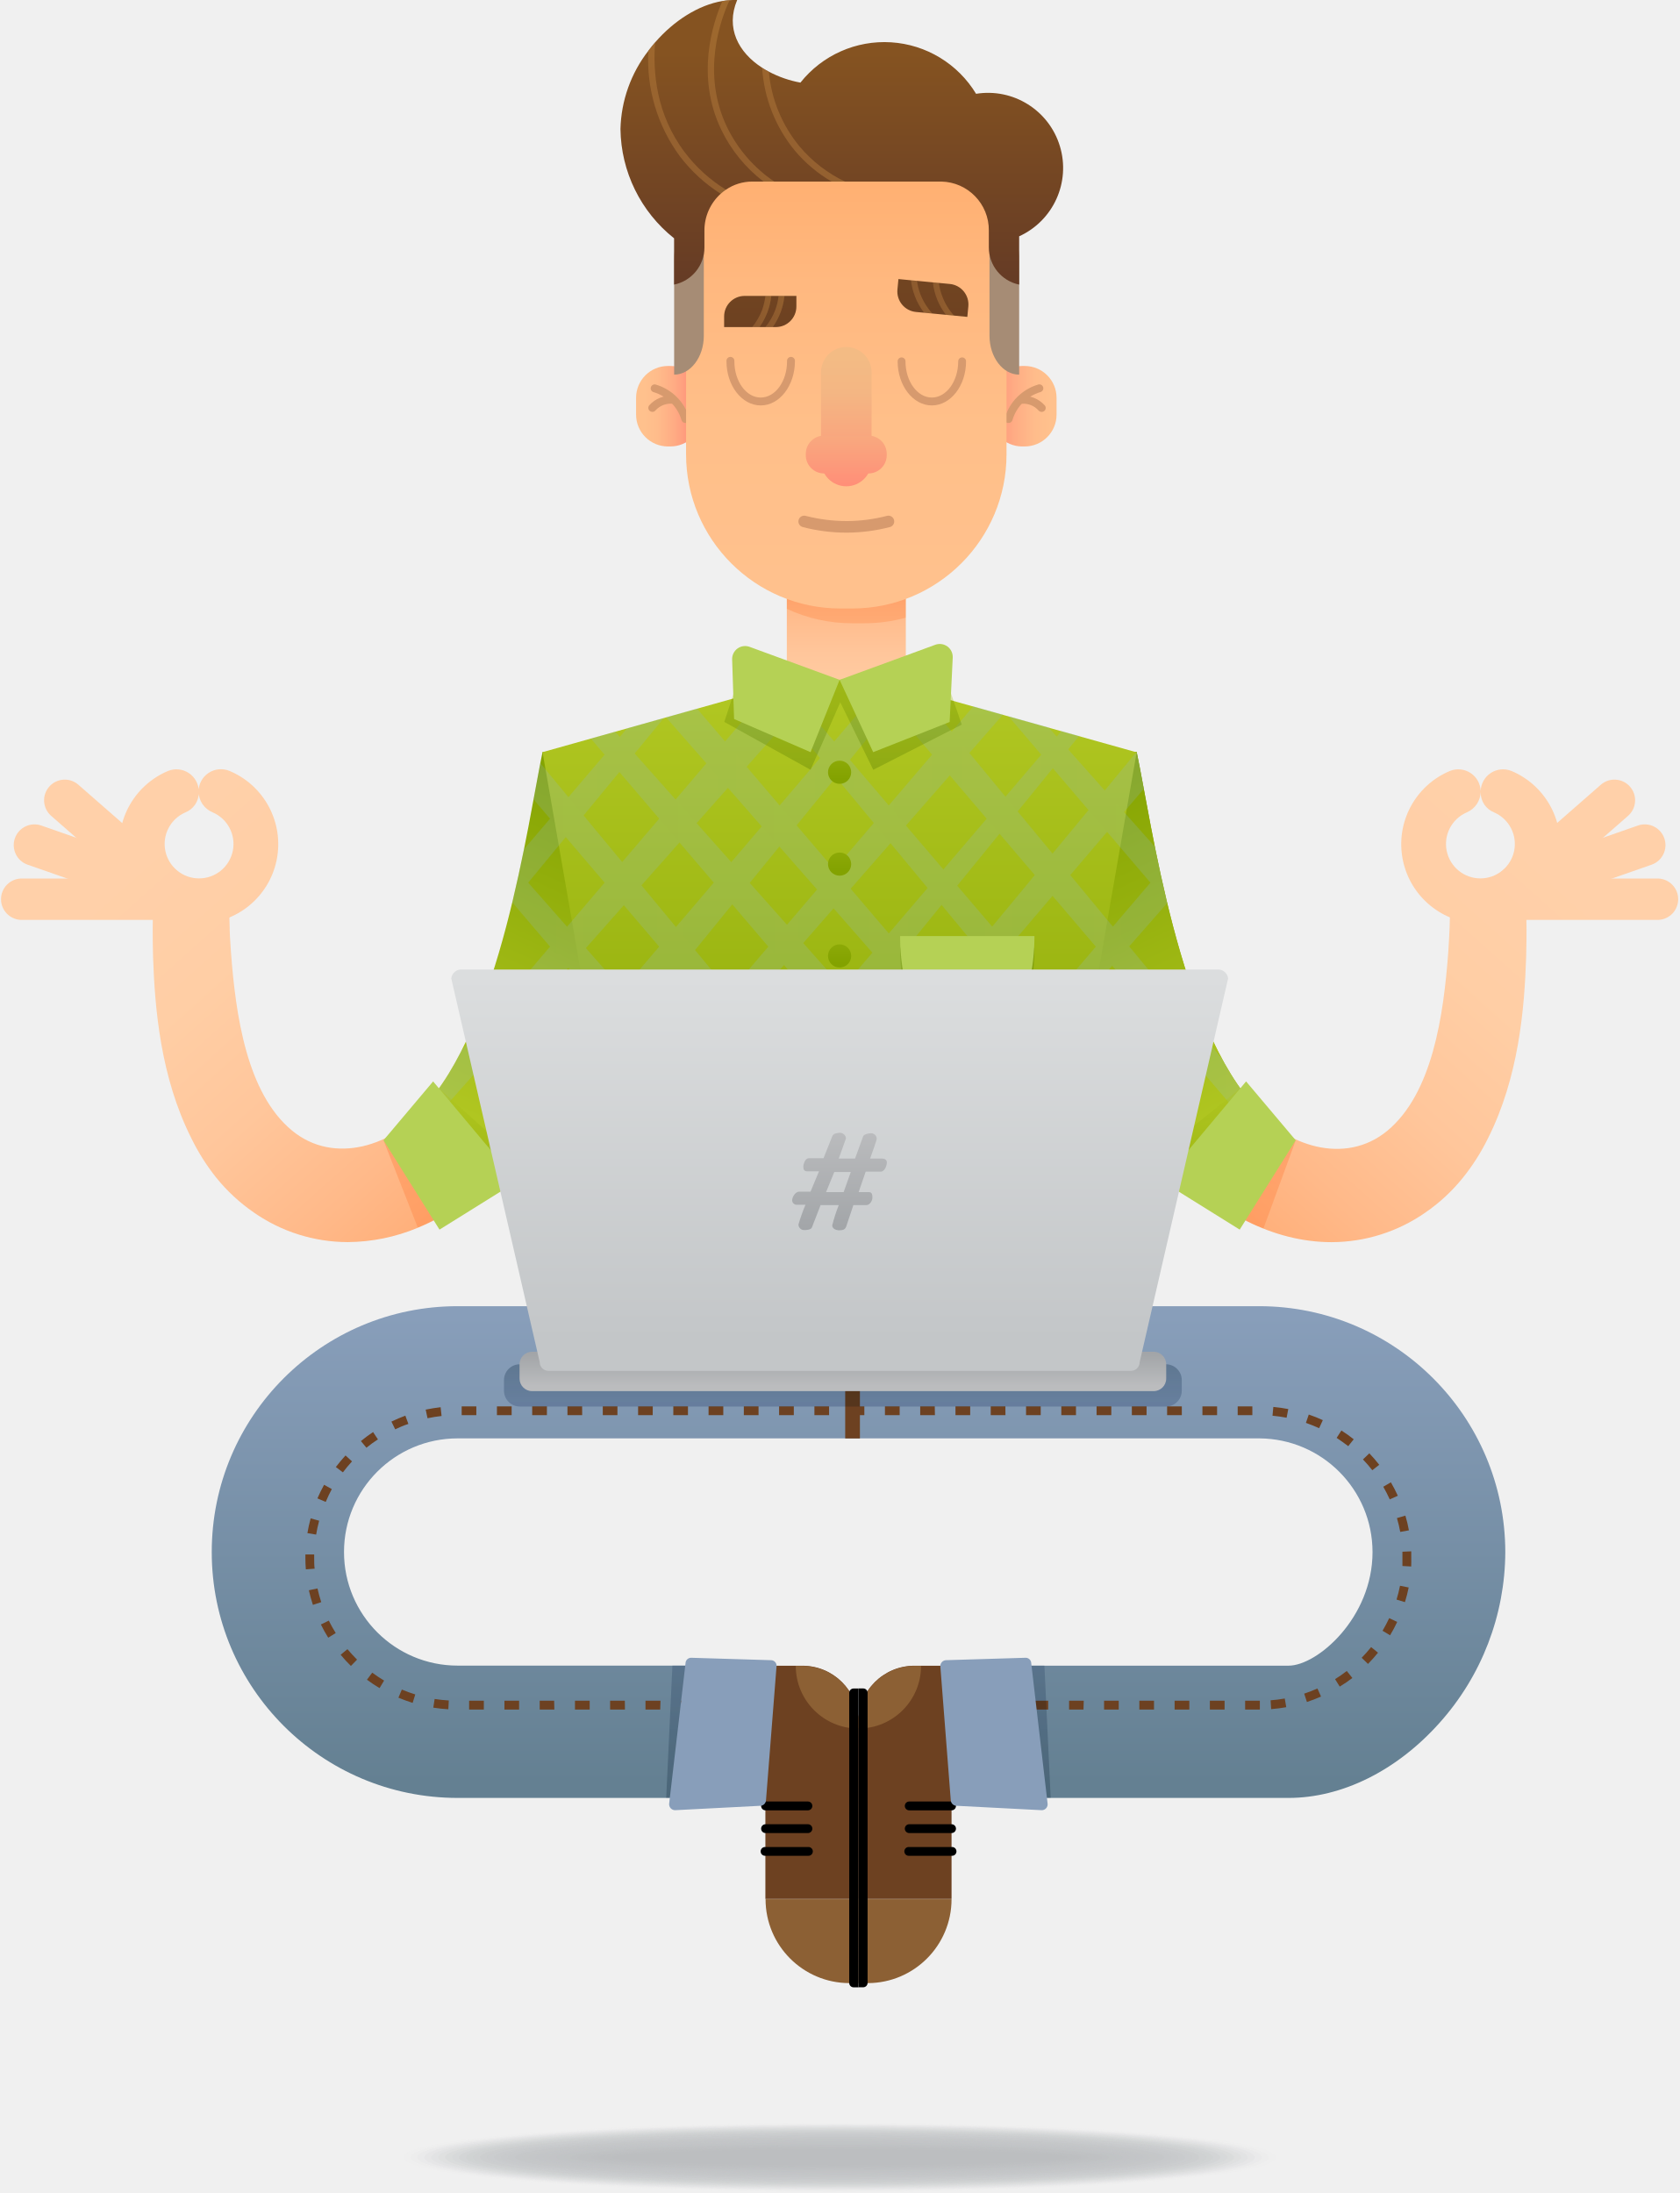
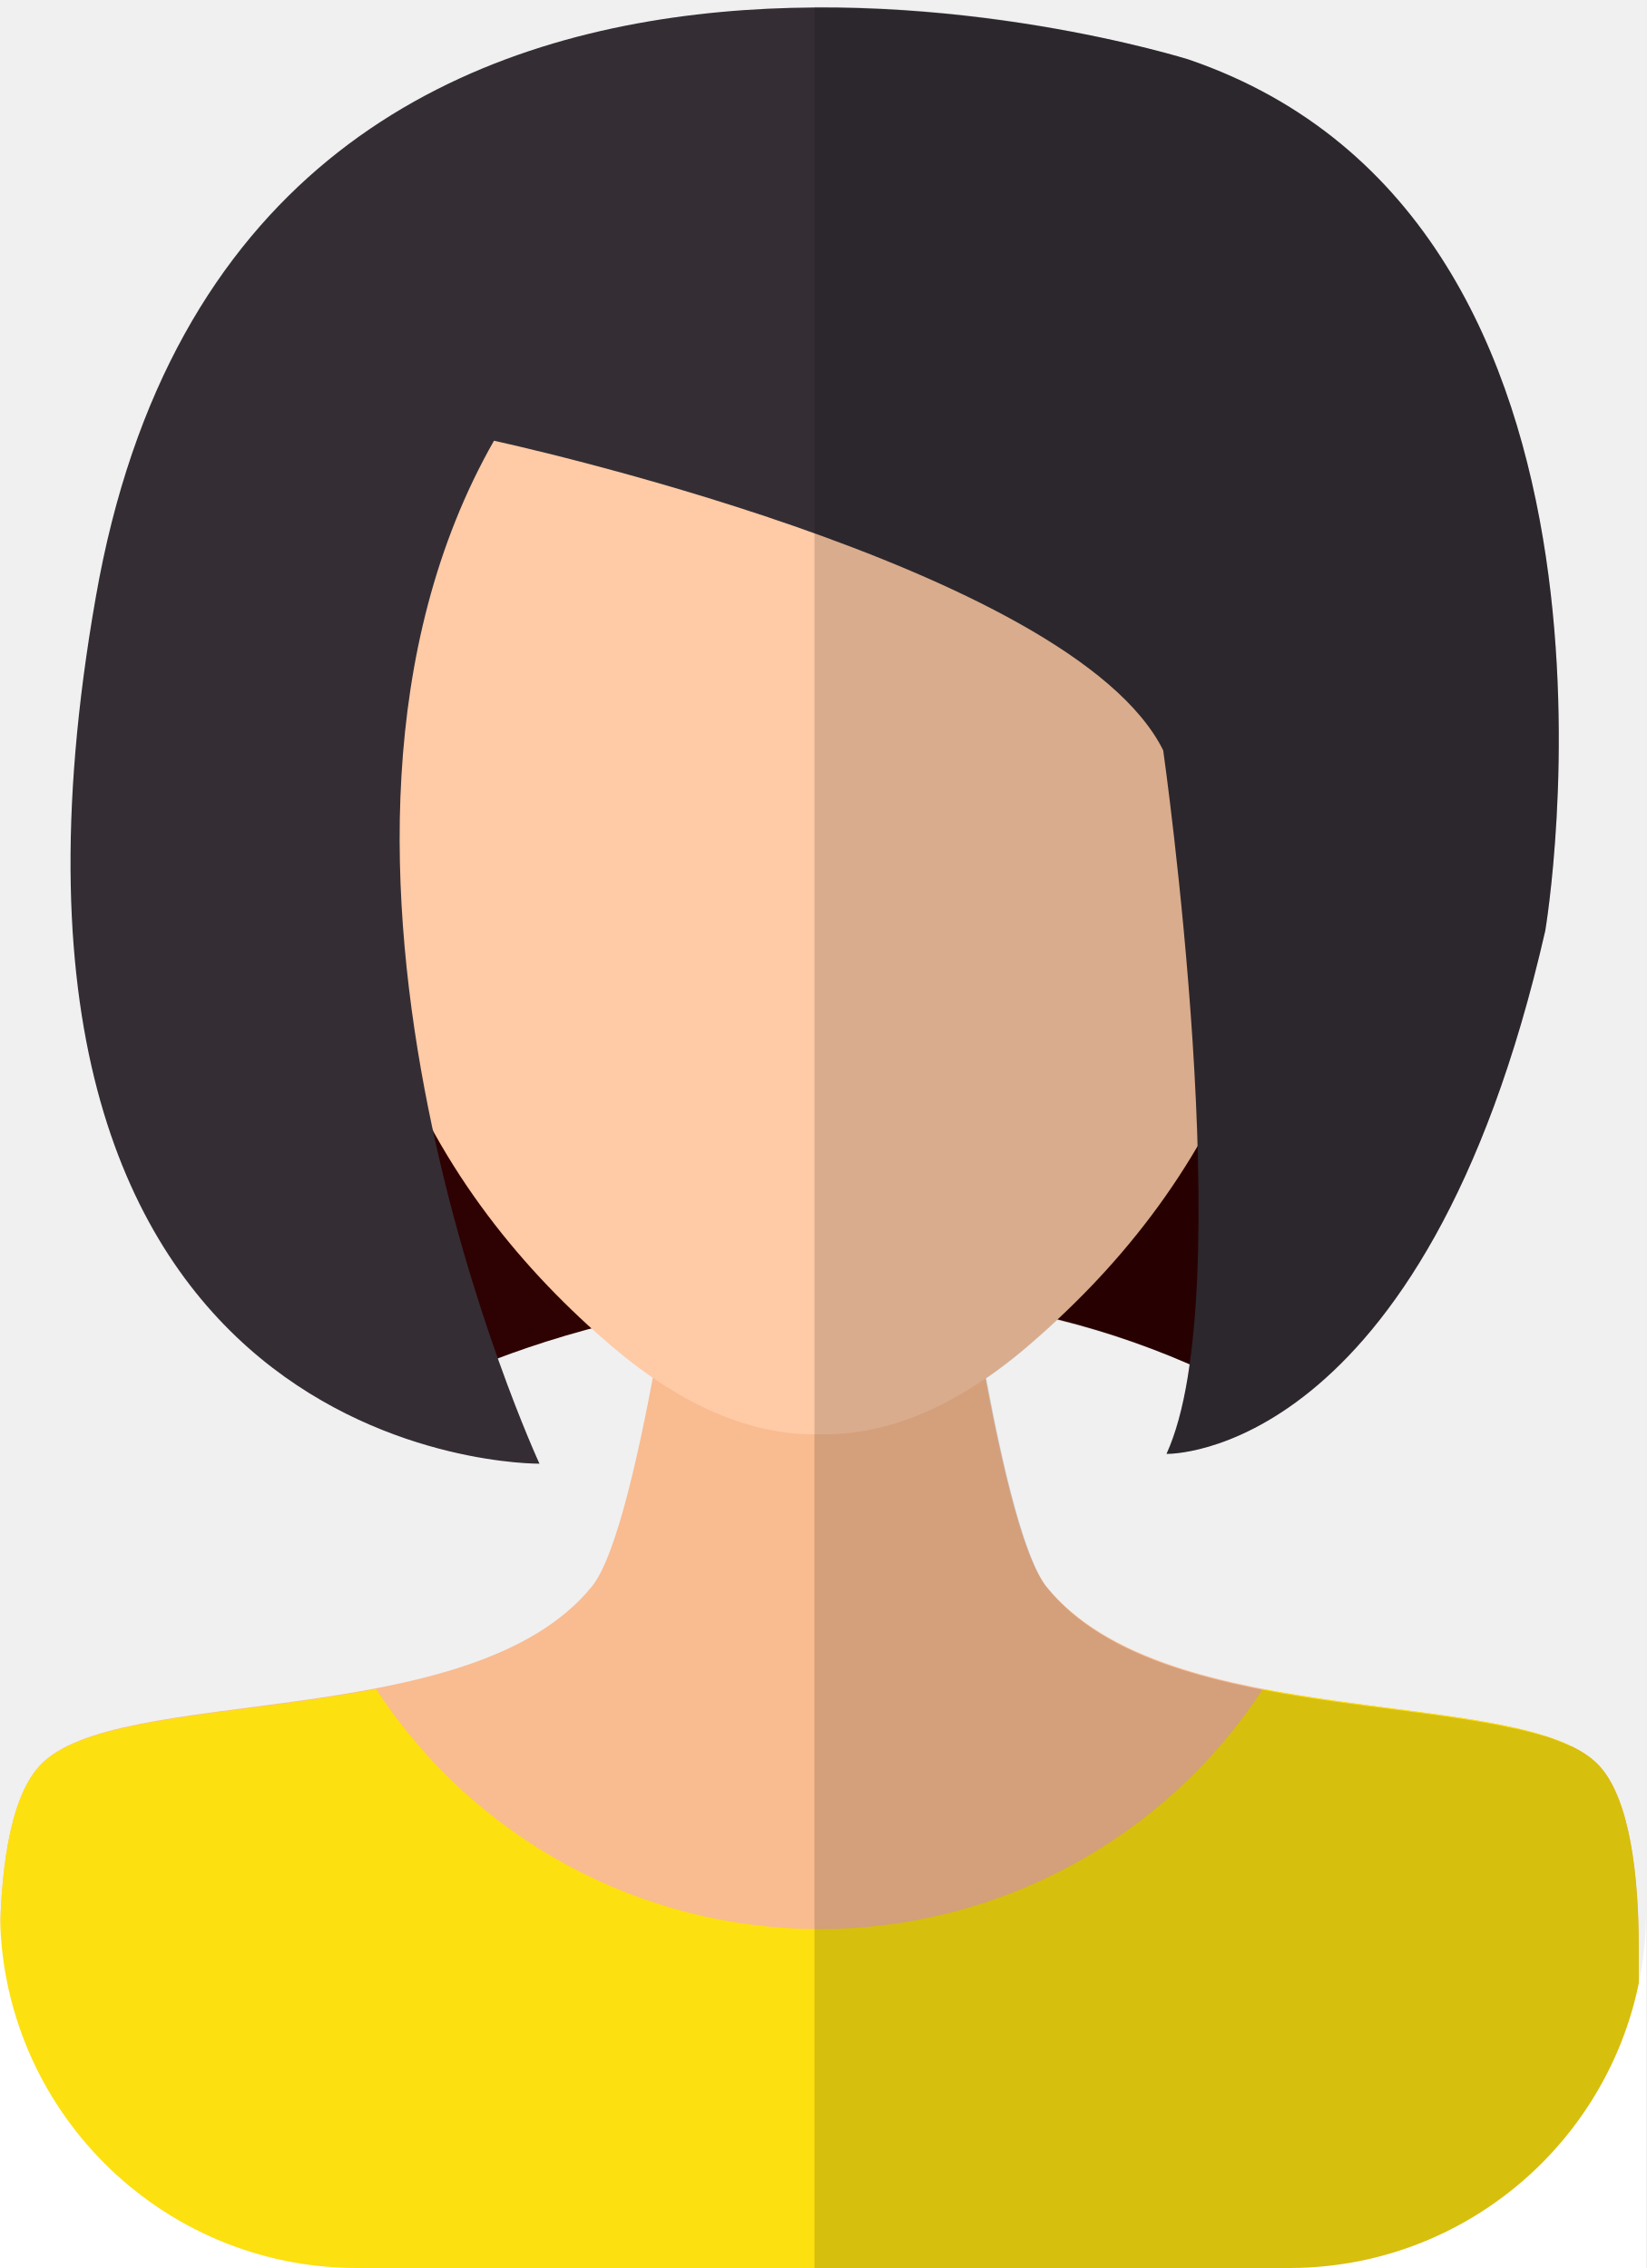
- <svg xmlns="http://www.w3.org/2000/svg" xmlns:xlink="http://www.w3.org/1999/xlink" width="300" height="391.83" viewBox="0 0 300 391.83">
-   <defs>
-     <linearGradient id="linear-gradient" x1="151.2" y1="103.52" x2="151.2" y2="135.82" gradientUnits="userSpaceOnUse">
-       <stop offset="0" stop-color="#ffb07b" />
-       <stop offset="0.15" stop-color="#ffb989" />
-       <stop offset="0.41" stop-color="#ffc69b" />
-       <stop offset="0.69" stop-color="#ffcea5" />
-       <stop offset="1" stop-color="#ffd0a9" />
-     </linearGradient>
-     <linearGradient id="linear-gradient-2" x1="100.16" y1="196.44" x2="44.67" y2="134.3" xlink:href="#linear-gradient" />
-     <linearGradient id="linear-gradient-3" x1="73.44" y1="203.87" x2="73.44" y2="218.47" gradientUnits="userSpaceOnUse">
-       <stop offset="0" stop-color="#ffb072" />
-       <stop offset="0.25" stop-color="#ffb87f" />
-       <stop offset="0.6" stop-color="#ffbf89" />
-       <stop offset="1" stop-color="#ffc18d" />
-     </linearGradient>
-     <linearGradient id="linear-gradient-4" x1="78.65" y1="215.64" x2="23.16" y2="153.5" xlink:href="#linear-gradient" />
-     <linearGradient id="linear-gradient-5" x1="75.14" y1="218.78" x2="19.65" y2="156.64" xlink:href="#linear-gradient" />
-     <linearGradient id="linear-gradient-6" x1="72.08" y1="221.52" x2="16.58" y2="159.37" xlink:href="#linear-gradient" />
-     <linearGradient id="linear-gradient-7" x1="86.85" y1="208.32" x2="31.36" y2="146.18" xlink:href="#linear-gradient" />
-     <linearGradient id="linear-gradient-8" x1="82.79" y1="198.88" x2="110.09" y2="139.01" gradientUnits="userSpaceOnUse">
-       <stop offset="0" stop-color="#b0c621" />
-       <stop offset="1" stop-color="#83a200" />
-     </linearGradient>
-     <linearGradient id="linear-gradient-9" x1="-171.11" y1="196.44" x2="-226.6" y2="134.3" gradientTransform="matrix(-1, 0, 0, 1, 28.74, 0)" xlink:href="#linear-gradient" />
-     <linearGradient id="linear-gradient-10" x1="226.54" y1="203.87" x2="226.54" y2="218.61" xlink:href="#linear-gradient-3" />
-     <linearGradient id="linear-gradient-11" x1="-192.61" y1="215.64" x2="-248.1" y2="153.5" gradientTransform="matrix(-1, 0, 0, 1, 28.74, 0)" xlink:href="#linear-gradient" />
-     <linearGradient id="linear-gradient-12" x1="-196.13" y1="218.78" x2="-251.62" y2="156.64" gradientTransform="matrix(-1, 0, 0, 1, 28.74, 0)" xlink:href="#linear-gradient" />
-     <linearGradient id="linear-gradient-13" x1="-199.19" y1="221.52" x2="-254.68" y2="159.37" gradientTransform="matrix(-1, 0, 0, 1, 28.74, 0)" xlink:href="#linear-gradient" />
-     <linearGradient id="linear-gradient-14" x1="-184.41" y1="208.32" x2="-239.9" y2="146.18" gradientTransform="matrix(-1, 0, 0, 1, 28.74, 0)" xlink:href="#linear-gradient" />
-     <linearGradient id="linear-gradient-15" x1="-188.48" y1="198.88" x2="-161.17" y2="139.01" gradientTransform="matrix(-1, 0, 0, 1, 28.74, 0)" xlink:href="#linear-gradient-8" />
-     <linearGradient id="linear-gradient-16" x1="218.5" y1="199.84" x2="188.74" y2="137.52" xlink:href="#linear-gradient-8" />
-     <linearGradient id="linear-gradient-17" x1="150" y1="126.02" x2="150" y2="234.22" xlink:href="#linear-gradient-8" />
-     <clipPath id="clip-path">
-       <path d="M224.79,198.35c-14.27-14.82-19-51.19-21.72-64l-36.78-10.31a52.65,52.65,0,0,0-32.81,0L96.93,134.39c-2.67,12.77-7.45,49.14-21.72,64l12.86,12.38c6.91-7.17,12.66-17.39,17.29-27.9l10.76,61.83h67.76l10.76-61.83c4.63,10.51,10.38,20.73,17.29,27.9Z" fill="none" />
-     </clipPath>
-     <linearGradient id="linear-gradient-18" x1="15.07" y1="170.24" x2="146.49" y2="170.24" gradientUnits="userSpaceOnUse">
-       <stop offset="0" stop-color="#9ac6ea" />
-       <stop offset="1" stop-color="#7eaee6" />
-     </linearGradient>
-     <linearGradient id="linear-gradient-19" x1="34.57" y1="169.14" x2="168.91" y2="169.14" xlink:href="#linear-gradient-18" />
-     <linearGradient id="linear-gradient-20" x1="54.07" y1="169.69" x2="185.49" y2="169.69" xlink:href="#linear-gradient-18" />
-     <linearGradient id="linear-gradient-21" x1="73.57" y1="169.14" x2="206.85" y2="169.14" xlink:href="#linear-gradient-18" />
-     <linearGradient id="linear-gradient-22" x1="93.08" y1="169.04" x2="226.5" y2="169.04" xlink:href="#linear-gradient-18" />
-     <linearGradient id="linear-gradient-23" x1="112.58" y1="168.14" x2="244" y2="168.14" xlink:href="#linear-gradient-18" />
-     <linearGradient id="linear-gradient-24" x1="132.08" y1="169.14" x2="263.9" y2="169.14" xlink:href="#linear-gradient-18" />
-     <linearGradient id="linear-gradient-25" x1="151.58" y1="170.13" x2="283" y2="170.13" xlink:href="#linear-gradient-18" />
-     <linearGradient id="linear-gradient-26" x1="-220.52" y1="169.14" x2="-85.8" y2="169.14" gradientTransform="matrix(-1, 0, 0, 1, 65.79, 0)" xlink:href="#linear-gradient-18" />
-     <linearGradient id="linear-gradient-27" x1="-197.71" y1="168.14" x2="-66.29" y2="168.14" gradientTransform="matrix(-1, 0, 0, 1, 65.79, 0)" xlink:href="#linear-gradient-18" />
-     <linearGradient id="linear-gradient-28" x1="-178.21" y1="170.09" x2="-46.79" y2="170.09" gradientTransform="matrix(-1, 0, 0, 1, 65.79, 0)" xlink:href="#linear-gradient-18" />
-     <linearGradient id="linear-gradient-29" x1="-158.71" y1="169.14" x2="-25.2" y2="169.14" gradientTransform="matrix(-1, 0, 0, 1, 65.79, 0)" xlink:href="#linear-gradient-18" />
-     <linearGradient id="linear-gradient-30" x1="-142.32" y1="169.14" x2="-7.79" y2="169.14" gradientTransform="matrix(-1, 0, 0, 1, 65.79, 0)" xlink:href="#linear-gradient-18" />
-     <linearGradient id="linear-gradient-31" x1="-119.71" y1="169.14" x2="11.71" y2="169.14" gradientTransform="matrix(-1, 0, 0, 1, 65.79, 0)" xlink:href="#linear-gradient-18" />
-     <linearGradient id="linear-gradient-32" x1="-103.13" y1="169.14" x2="31.22" y2="169.14" gradientTransform="matrix(-1, 0, 0, 1, 65.79, 0)" xlink:href="#linear-gradient-18" />
-     <linearGradient id="linear-gradient-33" x1="-80.7" y1="169.14" x2="53.01" y2="169.14" gradientTransform="matrix(-1, 0, 0, 1, 65.79, 0)" xlink:href="#linear-gradient-18" />
-     <linearGradient id="linear-gradient-34" x1="85.1" y1="194.77" x2="85.1" y2="208.5" xlink:href="#linear-gradient-8" />
-     <linearGradient id="linear-gradient-35" x1="214.62" y1="194.76" x2="214.62" y2="208.17" xlink:href="#linear-gradient-8" />
-     <linearGradient id="linear-gradient-36" x1="160.86" y1="180.11" x2="184.81" y2="180.11" xlink:href="#linear-gradient-8" />
-     <linearGradient id="linear-gradient-37" x1="160.04" y1="122.96" x2="160.04" y2="139.3" xlink:href="#linear-gradient-8" />
-     <linearGradient id="linear-gradient-38" x1="140.57" y1="122.96" x2="140.57" y2="139.3" xlink:href="#linear-gradient-8" />
-     <linearGradient id="linear-gradient-39" x1="145.07" y1="59.02" x2="145.07" y2="10.53" gradientUnits="userSpaceOnUse">
-       <stop offset="0" stop-color="#6d4121" />
-       <stop offset="1" stop-color="#855321" />
-     </linearGradient>
-     <linearGradient id="linear-gradient-40" x1="161.66" y1="59.02" x2="161.66" y2="10.53" xlink:href="#linear-gradient-39" />
-     <linearGradient id="linear-gradient-41" x1="153.36" y1="235.07" x2="153.36" y2="318.58" gradientUnits="userSpaceOnUse">
-       <stop offset="0" stop-color="#889eba" />
-       <stop offset="1" stop-color="#648092" />
-     </linearGradient>
-     <linearGradient id="linear-gradient-42" x1="153.36" y1="59.02" x2="153.36" y2="10.53" xlink:href="#linear-gradient-39" />
-     <linearGradient id="linear-gradient-43" x1="152.31" y1="59.02" x2="152.31" y2="10.53" xlink:href="#linear-gradient-39" />
-     <linearGradient id="linear-gradient-44" x1="148.95" y1="59.02" x2="148.95" y2="10.53" xlink:href="#linear-gradient-39" />
-     <linearGradient id="linear-gradient-45" x1="150.59" y1="250.3" x2="150.59" y2="244.16" xlink:href="#linear-gradient-41" />
-     <linearGradient id="linear-gradient-46" x1="150.59" y1="247.63" x2="150.59" y2="241.9" gradientUnits="userSpaceOnUse">
-       <stop offset="0" stop-color="#bbbcbe" />
-       <stop offset="1" stop-color="#a2a5a8" />
-     </linearGradient>
-     <linearGradient id="linear-gradient-47" x1="150" y1="174.68" x2="150" y2="239.29" gradientUnits="userSpaceOnUse">
-       <stop offset="0" stop-color="#dbddde" />
-       <stop offset="1" stop-color="#c3c6c8" />
-     </linearGradient>
-     <linearGradient id="linear-gradient-48" x1="150" y1="201.82" x2="150" y2="219.84" xlink:href="#linear-gradient-46" />
-     <linearGradient id="linear-gradient-49" x1="150" y1="122.82" x2="150" y2="139.27" xlink:href="#linear-gradient-8" />
-     <linearGradient id="linear-gradient-50" x1="150" y1="139.23" x2="150" y2="155.68" xlink:href="#linear-gradient-8" />
-     <linearGradient id="linear-gradient-51" x1="150" y1="155.65" x2="150" y2="172.09" xlink:href="#linear-gradient-8" />
-     <linearGradient id="linear-gradient-52" x1="123.98" y1="72.58" x2="115.08" y2="72.58" gradientUnits="userSpaceOnUse">
-       <stop offset="0" stop-color="#ff8f78" />
-       <stop offset="0.05" stop-color="#ff937a" />
-       <stop offset="0.41" stop-color="#ffac84" />
-       <stop offset="0.74" stop-color="#ffbc8b" />
-       <stop offset="1" stop-color="#ffc18d" />
-     </linearGradient>
-     <linearGradient id="linear-gradient-53" x1="176.76" y1="72.58" x2="187.69" y2="72.58" xlink:href="#linear-gradient-52" />
-     <linearGradient id="linear-gradient-54" x1="151.2" y1="101.44" x2="151.2" y2="110.8" xlink:href="#linear-gradient-3" />
-     <linearGradient id="linear-gradient-55" x1="151.2" y1="32.64" x2="151.2" y2="104.51" xlink:href="#linear-gradient-3" />
-     <linearGradient id="linear-gradient-56" x1="151.19" y1="86.61" x2="151.19" y2="63.77" gradientUnits="userSpaceOnUse">
-       <stop offset="0" stop-color="#ff8f78" />
-       <stop offset="0.36" stop-color="#f9a67e" />
-       <stop offset="0.72" stop-color="#f4b683" />
-       <stop offset="1" stop-color="#f3bb84" />
-     </linearGradient>
-     <linearGradient id="linear-gradient-57" x1="151.19" y1="86.63" x2="151.19" y2="65.08" xlink:href="#linear-gradient-56" />
-     <linearGradient id="linear-gradient-58" x1="135.82" y1="59.02" x2="135.82" y2="10.49" xlink:href="#linear-gradient-39" />
-     <linearGradient id="linear-gradient-59" x1="166.63" y1="59.02" x2="166.63" y2="10.53" xlink:href="#linear-gradient-39" />
-     <linearGradient id="linear-gradient-60" x1="150.38" y1="61.55" x2="150.38" y2="9.34" gradientUnits="userSpaceOnUse">
-       <stop offset="0" stop-color="#5d3526" />
-       <stop offset="1" stop-color="#855321" />
-     </linearGradient>
-     <linearGradient id="linear-gradient-61" x1="121.18" y1="298.02" x2="121.18" y2="320.52" xlink:href="#linear-gradient-41" />
-     <linearGradient id="linear-gradient-62" x1="-144" y1="298.02" x2="-144" y2="320.52" gradientTransform="matrix(-1, 0, 0, 1, 41.54, 0)" xlink:href="#linear-gradient-41" />
-     <linearGradient id="linear-gradient-63" x1="129.14" y1="199.65" x2="129.14" y2="175.31" xlink:href="#linear-gradient-41" />
-     <linearGradient id="linear-gradient-64" x1="-136.05" y1="199.65" x2="-136.05" y2="175.31" gradientTransform="matrix(-1, 0, 0, 1, 41.54, 0)" xlink:href="#linear-gradient-41" />
-     <linearGradient id="linear-gradient-65" x1="115.81" y1="21.09" x2="129.71" y2="21.09" xlink:href="#linear-gradient-39" />
-     <linearGradient id="linear-gradient-66" x1="126.44" y1="16.24" x2="138.36" y2="16.24" xlink:href="#linear-gradient-39" />
-     <linearGradient id="linear-gradient-67" x1="136.17" y1="22.29" x2="150.99" y2="22.29" xlink:href="#linear-gradient-39" />
-     <linearGradient id="linear-gradient-68" x1="136.73" y1="55.65" x2="140.15" y2="55.65" xlink:href="#linear-gradient-39" />
-     <linearGradient id="linear-gradient-69" x1="162.74" y1="53.04" x2="166.56" y2="53.04" xlink:href="#linear-gradient-39" />
-     <linearGradient id="linear-gradient-70" x1="166.62" y1="53.42" x2="170.45" y2="53.42" xlink:href="#linear-gradient-39" />
-     <linearGradient id="linear-gradient-71" x1="134.38" y1="55.65" x2="137.8" y2="55.65" xlink:href="#linear-gradient-39" />
-   </defs>
-   <g style="isolation:isolate">
-     <g id="Layer_1" data-name="Layer 1">
-       <rect x="140.57" y="101.36" width="21.26" height="26.06" fill="url(#linear-gradient)" />
-       <path d="M120.84,136.71l-1,4.07A238.35,238.35,0,0,1,112.93,164a203,203,0,0,1-10.4,24.88,91.18,91.18,0,0,1-13.36,20.22,41.06,41.06,0,0,1-10.81,8.5,37.3,37.3,0,0,1-3.72,1.77,33,33,0,0,1-12.51,2.56,29.37,29.37,0,0,1-16.78-5.29,31.93,31.93,0,0,1-6.73-6.24,37.89,37.89,0,0,1-4.42-7c-5.5-10.91-6.55-23.14-6.86-32.58-.06-2.08-.06-3.74-.06-5l.06-4.35H40.91l.12,4.18c0,1.09.1,2.59.23,4.42.84,11.36,2.84,25.25,10.9,31.92,7.56,6.25,18.13,2.7,24-4.34,11.8-14.2,17.4-33.08,21.32-49.68l.47-1.95c.76-3.2,1.54-6.5,2.21-9.76.47-2.4,3-2.27,10.47-1.23,4,.55,8,1.24,8,1.25Z" fill="url(#linear-gradient-2)" />
-       <path d="M78.36,217.56a37.3,37.3,0,0,1-3.72,1.77l-6.13-15.59Z" opacity="0.42" fill="url(#linear-gradient-3)" style="mix-blend-mode:multiply" />
-       <path d="M31.77,164.36a3.65,3.65,0,0,1-2.43-.92L9.14,145.77A3.69,3.69,0,0,1,14,140.21l20.21,17.67a3.7,3.7,0,0,1-2.44,6.48Z" fill="url(#linear-gradient-4)" />
-       <path d="M30.76,163.31a3.68,3.68,0,0,1-1.22-.21l-24.6-8.6a3.7,3.7,0,0,1,2.44-7l24.6,8.6a3.7,3.7,0,0,1-1.22,7.19Z" fill="url(#linear-gradient-5)" />
-       <path d="M31.77,164.36H3.69a3.7,3.7,0,0,1,0-7.39H31.77a3.7,3.7,0,1,1,0,7.39Z" fill="url(#linear-gradient-6)" />
-       <path d="M35.47,141.44h0A4.07,4.07,0,0,0,38,145.15a6.15,6.15,0,1,1-4.87,0,3.81,3.81,0,0,0,2.39-3.49v-.28a4,4,0,0,0-5.5-3.63,14.19,14.19,0,1,0,11,0A4,4,0,0,0,35.47,141.44Z" fill="url(#linear-gradient-7)" />
-       <path d="M88.07,210.73,75.21,198.35c14.27-14.82,19.05-51.19,21.72-64L119.66,138C119.23,140.11,108.84,189.16,88.07,210.73Z" fill="url(#linear-gradient-8)" />
-       <path d="M181.37,136.33s4-.69,8-1.24c7.52-1,10-1.17,10.47,1.22.67,3.27,1.45,6.57,2.21,9.77l.46,1.95c3.93,16.6,9.53,35.47,21.33,49.68,5.84,7,16.41,10.59,24,4.34,8.06-6.67,10.06-20.56,10.9-31.92.13-1.83.19-3.33.24-4.42l.12-4.18h13.56l.06,4.35c0,1.21,0,2.87-.06,5-.3,9.44-1.35,21.67-6.86,32.58a38,38,0,0,1-4.42,6.94,31.47,31.47,0,0,1-6.73,6.25,29.38,29.38,0,0,1-16.77,5.29c-10.5,0-20.47-5.55-27-12.82a91.26,91.26,0,0,1-13.36-20.23A202.37,202.37,0,0,1,187.07,164a238.35,238.35,0,0,1-6.93-23.18l-1-4.07Z" fill="url(#linear-gradient-9)" />
-       <path d="M231.49,203.74l-5.76,15.74a26.12,26.12,0,0,1-4.14-1.92Z" opacity="0.42" fill="url(#linear-gradient-10)" style="mix-blend-mode:multiply" />
-       <path d="M268.23,164.36a3.65,3.65,0,0,0,2.43-.92l20.2-17.67a3.69,3.69,0,1,0-4.86-5.56l-20.21,17.67a3.7,3.7,0,0,0,2.44,6.48Z" fill="url(#linear-gradient-11)" />
-       <path d="M269.24,163.31a3.68,3.68,0,0,0,1.22-.21l24.6-8.6a3.7,3.7,0,0,0-2.44-7l-24.6,8.6a3.7,3.7,0,0,0,1.22,7.19Z" fill="url(#linear-gradient-12)" />
-       <path d="M268.23,164.36h28.08a3.7,3.7,0,0,0,0-7.39H268.23a3.7,3.7,0,1,0,0,7.39Z" fill="url(#linear-gradient-13)" />
-       <path d="M264.53,141.44h0a4.07,4.07,0,0,1-2.48,3.71,6.15,6.15,0,1,0,4.87,0,3.81,3.81,0,0,1-2.39-3.49v-.28a4,4,0,0,1,5.5-3.63,14.19,14.19,0,1,1-11,0A4,4,0,0,1,264.53,141.44Z" fill="url(#linear-gradient-14)" />
-       <path d="M211.93,210.73l12.86-12.38c-14.27-14.82-19-51.19-21.72-64L180.34,138C180.77,140.11,191.16,189.16,211.93,210.73Z" fill="url(#linear-gradient-15)" />
-       <path d="M211.93,210.73l12.86-12.38c-14.27-14.82-19-51.19-21.72-64L180.34,138C180.77,140.11,191.16,189.16,211.93,210.73Z" fill="url(#linear-gradient-16)" />
-       <path d="M96.93,134.39l36.55-10.28a52.65,52.65,0,0,1,32.81,0l36.78,10.31L183.88,244.66H116.12Z" fill="url(#linear-gradient-17)" />
-       <g opacity="0.45">
-         <g clip-path="url(#clip-path)">
-           <g opacity="0.42" style="mix-blend-mode:multiply">
-             <polygon points="19.96 248.01 15.07 243.83 144.16 92.46 146.49 94.45 19.96 248.01" fill="url(#linear-gradient-18)" />
-             <polygon points="36.9 245.82 34.57 243.83 163.66 92.46 168.91 96.94 36.9 245.82" fill="url(#linear-gradient-19)" />
-             <polygon points="61.34 246.92 54.07 243.83 183.16 92.46 185.49 94.45 61.34 246.92" fill="url(#linear-gradient-20)" />
-             <polygon points="75.9 245.82 73.57 243.83 202.66 92.46 206.85 96.03 75.9 245.82" fill="url(#linear-gradient-21)" />
-             <polygon points="97.97 248.01 93.08 243.83 222.17 92.46 226.5 90.07 97.97 248.01" fill="url(#linear-gradient-22)" />
-             <polygon points="114.91 245.82 112.58 243.83 239.32 90.46 244 94.45 114.91 245.82" fill="url(#linear-gradient-23)" />
-             <polygon points="134.41 245.82 132.08 243.83 261.17 92.46 263.9 98.25 134.41 245.82" fill="url(#linear-gradient-24)" />
-             <polygon points="156.23 247.8 151.58 243.83 280.67 92.46 283 94.45 156.23 247.8" fill="url(#linear-gradient-25)" />
-             <polygon points="280.67 245.82 286.3 241.02 153.91 92.46 151.58 94.45 280.67 245.82" fill="url(#linear-gradient-26)" />
-             <polygon points="261.17 245.82 263.5 243.83 136.76 90.46 132.08 94.45 261.17 245.82" fill="url(#linear-gradient-27)" />
-             <polygon points="239.43 247.73 244 243.83 114.91 92.46 112.58 94.45 239.43 247.73" fill="url(#linear-gradient-28)" />
-             <polygon points="222.17 245.82 224.5 243.83 95.41 92.46 90.98 96.23 222.17 245.82" fill="url(#linear-gradient-29)" />
-             <polygon points="202.66 245.82 208.11 241.18 75.9 92.46 73.57 94.45 202.66 245.82" fill="url(#linear-gradient-30)" />
-             <polygon points="183.16 245.82 185.49 243.83 60.2 92.46 54.07 94.45 183.16 245.82" fill="url(#linear-gradient-31)" />
-             <polygon points="163.66 245.82 168.91 242.33 36.9 92.46 34.57 94.45 163.66 245.82" fill="url(#linear-gradient-32)" />
-             <polygon points="144.16 245.82 146.49 243.83 17.4 92.46 12.78 96.4 144.16 245.82" fill="url(#linear-gradient-33)" />
-           </g>
-         </g>
-       </g>
-       <polygon points="78.41 194.46 91.78 206.46 89.18 209.7 78.41 194.46" opacity="0.35" fill="url(#linear-gradient-34)" />
-       <polygon points="221.59 194.46 207.65 205.73 210.71 209.34 221.59 194.46" opacity="0.35" fill="url(#linear-gradient-35)" />
-       <polygon points="92.35 211.08 78.52 219.7 68.51 203.74 77.38 193.22 92.35 211.08" fill="#b5d155" />
-       <path d="M184.81,169.35c0,11.89-5.36,21.53-12,21.53s-12-9.64-12-21.53Z" opacity="0.35" fill="url(#linear-gradient-36)" style="mix-blend-mode:multiply" />
-       <path d="M184.81,167.25c0,11.89-5.36,21.53-12,21.53s-12-9.64-12-21.53Z" fill="#b5d155" />
-       <g opacity="0.35" style="mix-blend-mode:multiply">
-         <polygon points="171.82 129.47 156.01 137.54 148.26 121.67 168.26 119.1 171.82 129.47" fill="url(#linear-gradient-37)" />
-         <polygon points="129.4 128.99 144.81 137.54 151.74 121.81 132.81 118.49 129.4 128.99" fill="url(#linear-gradient-38)" />
-       </g>
-       <path d="M169.66,129,156,134.39l-6-12.92,17.1-6.27a2.32,2.32,0,0,1,3.11,2.29Z" fill="#b5d155" />
-       <path d="M131.15,128.47l13.66,5.92L150,121.47l-16.09-5.9a2.32,2.32,0,0,0-3.11,2.26Z" fill="#b5d155" />
-       <polygon points="207.65 211.08 221.48 219.7 231.49 203.74 222.62 193.22 207.65 211.08" fill="#b5d155" />
-       <path d="M153.36,307.62a10,10,0,0,0-10-10h-6.62v41.67h16.59Z" fill="url(#linear-gradient-39)" />
-       <path d="M153.36,339.33H136.77a15,15,0,0,0,14.95,15h1.64Z" fill="#8c6034" />
-       <path d="M153.36,307.62v1.22a11.18,11.18,0,0,1-11.19-11.18h1.22A10,10,0,0,1,153.36,307.62Z" fill="#8c6034" />
-       <path d="M152.5,301.69h.86a0,0,0,0,1,0,0v53.39a0,0,0,0,1,0,0h-.86a.78.78,0,0,1-.78-.78V302.46A.78.78,0,0,1,152.5,301.69Z" />
-       <path d="M144.34,323.46h-7.57a.79.79,0,0,1,0-1.58h7.57a.79.79,0,1,1,0,1.58Z" />
-       <path d="M144.34,327.52h-7.57a.79.79,0,0,1,0-1.58h7.57a.79.79,0,1,1,0,1.58Z" />
-       <path d="M144.34,331.58h-7.57a.79.79,0,1,1,0-1.57h7.57a.79.79,0,1,1,0,1.57Z" />
-       <path d="M153.36,307.62a10,10,0,0,1,10-10H170v41.67H153.36Z" fill="url(#linear-gradient-40)" />
-       <path d="M153.36,339.33H170a15,15,0,0,1-14.95,15h-1.64Z" fill="#8c6034" />
-       <path d="M153.36,307.62v1.22a11.18,11.18,0,0,0,11.19-11.18h-1.22A10,10,0,0,0,153.36,307.62Z" fill="#8c6034" />
-       <path d="M154.14,301.69H155a0,0,0,0,1,0,0v53.39a0,0,0,0,1,0,0h-.86a.78.78,0,0,1-.78-.78V302.46A.78.78,0,0,1,154.14,301.69Z" transform="translate(308.36 656.76) rotate(180)" />
-       <path d="M170,323.46h-7.56a.79.79,0,1,1,0-1.58H170a.79.79,0,0,1,0,1.58Z" />
-       <path d="M170,327.52h-7.56a.79.79,0,1,1,0-1.58H170a.79.79,0,0,1,0,1.58Z" />
-       <path d="M170,331.58h-7.56a.79.79,0,1,1,0-1.57H170a.79.79,0,1,1,0,1.57Z" />
-       <path d="M230.21,321.24H170.69l-1.57-23.63h61.09c5.15,0,15-8.57,15-20.3A20.33,20.33,0,0,0,225,257H81.76a20.3,20.3,0,1,0,0,40.6h55.85L136,321.24H81.76a43.93,43.93,0,0,1,0-87.86H225a44,44,0,0,1,43.93,43.93,46,46,0,0,1-11.75,30.52C249.58,316.35,239.76,321.24,230.21,321.24Z" fill="url(#linear-gradient-41)" />
-       <path d="M225.08,305.45h-2.63v-1.58h2.63Zm-6.3,0h-2.63v-1.58h2.63Zm-6.3,0h-2.63v-1.58h2.63Zm-6.31,0h-2.62v-1.58h2.62Zm-6.3,0h-2.62v-1.58h2.62Zm-6.3,0H191v-1.58h2.62Zm-6.3,0h-2.63v-1.58h2.63Zm-6.3,0h-2.63v-1.58H181Zm-6.3,0H172v-1.58h2.63Zm-37.82,0h-2.62v-1.58h2.62Zm-6.3,0h-2.62v-1.58h2.62Zm-6.3,0h-2.62v-1.58h2.62Zm-6.3,0h-2.63v-1.58H118Zm-6.3,0H109v-1.58h2.63Zm-6.3,0h-2.63v-1.58h2.63Zm-6.31,0H96.42v-1.58H99Zm-6.3,0H90.12v-1.58h2.62Zm-6.3,0H83.81v-1.58h2.63Zm-6.34-.05a26.65,26.65,0,0,1-2.69-.29l.24-1.55c.84.13,1.69.22,2.53.27Zm147,0L227,303.8c.85-.07,1.7-.17,2.53-.32l.27,1.55A26.52,26.52,0,0,1,227.14,305.37ZM73.72,304.26c-.85-.27-1.71-.58-2.54-.93l.61-1.45a25.44,25.44,0,0,0,2.4.87Zm159.77-.16-.49-1.49c.8-.27,1.6-.58,2.37-.92l.64,1.44C235.19,303.49,234.34,303.82,233.49,304.1ZM67.81,301.62a25.87,25.87,0,0,1-2.25-1.5l.94-1.26a25.15,25.15,0,0,0,2.12,1.41Zm171.54-.27-.83-1.33a25.2,25.2,0,0,0,2.09-1.46l1,1.25A24.37,24.37,0,0,1,239.35,301.35ZM62.69,297.66c-.64-.63-1.26-1.3-1.83-2l1.21-1c.54.64,1.12,1.27,1.72,1.87Zm181.71-.36-1.13-1.1a25.36,25.36,0,0,0,1.69-1.91l1.23,1A26.36,26.36,0,0,1,244.4,297.3ZM58.64,292.61a23.61,23.61,0,0,1-1.31-2.36l1.41-.69c.37.75.79,1.5,1.24,2.22Zm189.71-.43-1.35-.81c.43-.73.83-1.48,1.19-2.25l1.43.67C249.24,290.6,248.81,291.41,248.35,292.18ZM55.9,286.75c-.28-.85-.52-1.73-.72-2.61l1.54-.33c.18.82.41,1.65.67,2.45ZM251,286.26l-1.5-.46a23.47,23.47,0,0,0,.62-2.47l1.55.31A26.47,26.47,0,0,1,251,286.26ZM54.64,280.4c-.06-.67-.08-1.36-.08-2,0-.22,0-.44,0-.66l1.57,0c0,.2,0,.41,0,.62,0,.64,0,1.29.08,1.92Zm197.48-.51-1.57-.09c0-.48,0-1,0-1.44s0-.74,0-1.11l1.58-.07c0,.39,0,.79,0,1.18S252.15,279.38,252.12,279.89Zm-195.64-5.7-1.56-.26c.15-.88.34-1.77.58-2.64l1.52.42C56.8,272.52,56.62,273.36,56.48,274.19Zm193.68-.48a23.34,23.34,0,0,0-.59-2.47l1.51-.44a23.41,23.41,0,0,1,.63,2.63Zm-192-5.37-1.45-.62c.35-.82.76-1.64,1.19-2.43l1.38.77A25.31,25.31,0,0,0,58.2,268.34Zm190.13-.44c-.35-.77-.74-1.53-1.16-2.26l1.36-.79c.45.78.87,1.58,1.24,2.4ZM61.26,263.07,60,262.12c.54-.72,1.13-1.41,1.73-2.07l1.16,1.06C62.32,261.73,61.77,262.39,61.26,263.07Zm183.91-.38a23.57,23.57,0,0,0-1.67-1.93l1.14-1.09a26.54,26.54,0,0,1,1.77,2.05Zm-179.69-4-1-1.21a26.48,26.48,0,0,1,2.17-1.61l.87,1.31C66.82,257.62,66.13,258.13,65.48,258.66Zm175.39-.3c-.67-.52-1.36-1-2.07-1.48l.85-1.32c.75.48,1.49,1,2.2,1.57Zm-170.26-3L69.93,254c.81-.39,1.65-.75,2.49-1.06l.54,1.48C72.17,254.67,71.38,255,70.61,255.38Zm165.06-.21c-.77-.35-1.56-.67-2.36-.95l.51-1.49a25.79,25.79,0,0,1,2.51,1ZM76.38,253.4l-.33-1.54c.88-.18,1.78-.33,2.67-.43l.17,1.57C78.05,253.09,77.21,253.23,76.38,253.4Zm153.48-.09c-.82-.16-1.67-.28-2.52-.36l.15-1.57a26.8,26.8,0,0,1,2.67.38Zm-6.12-.46h-2.62v-1.57h2.62Zm-6.3,0h-2.62v-1.57h2.62Zm-6.3,0h-2.63v-1.57h2.63Zm-6.3,0h-2.63v-1.57h2.63Zm-6.3,0h-2.63v-1.57h2.63Zm-6.31,0h-2.62v-1.57h2.62Zm-6.3,0h-2.62v-1.57h2.62Zm-6.3,0H177v-1.57h2.62Zm-6.3,0H170.7v-1.57h2.63Zm-6.3,0H164.4v-1.57H167Zm-6.3,0H158.1v-1.57h2.63Zm-6.31,0H151.8v-1.57h2.62Zm-6.3,0H145.5v-1.57h2.62Zm-6.3,0h-2.63v-1.57h2.63Zm-6.3,0h-2.63v-1.57h2.63Zm-6.3,0h-2.63v-1.57h2.63Zm-6.31,0h-2.62v-1.57h2.62Zm-6.3,0H114v-1.57h2.62Zm-6.3,0h-2.62v-1.57h2.62Zm-6.3,0h-2.63v-1.57H104Zm-6.3,0H95.08v-1.57h2.63Zm-6.3,0H88.78v-1.57h2.63Zm-6.31,0H82.48v-1.57H85.1Z" fill="url(#linear-gradient-42)" />
-       <rect x="151" y="233.38" width="2.63" height="23.63" fill="url(#linear-gradient-43)" />
-       <rect x="148.16" y="233.38" width="1.58" height="1.31" fill="url(#linear-gradient-44)" />
-       <rect x="90.04" y="243.76" width="121.09" height="7.55" rx="2.83" opacity="0.45" fill="url(#linear-gradient-45)" style="mix-blend-mode:multiply" />
-       <rect x="92.82" y="241.52" width="115.53" height="7.04" rx="2.25" fill="url(#linear-gradient-46)" />
-       <path d="M202,244.94H98a1.57,1.57,0,0,1-1.58-1.57l-15.8-68.56a1.81,1.81,0,0,1,2-1.58H217.41a1.81,1.81,0,0,1,2,1.58l-15.8,68.56A1.57,1.57,0,0,1,202,244.94Z" fill="url(#linear-gradient-47)" />
-       <path d="M154.2,203.05c.15-.45,1.13-.57,1.43-.57a1,1,0,0,1,1,1c0,.27-.76,2.31-1.18,3.52h2.12c.42,0,.87.19.87.68,0,.64-.42,1.66-1.1,1.66h-2.68L153.4,213h1.86c.56,0,.6.53.6,1s-.41,1.32-1.1,1.32h-2.3l-1.29,3.86c-.19.49-.57.64-1.21.64s-1.28-.3-1.28-.87a27.83,27.83,0,0,1,1.17-3.63H146.6l-1.55,4c-.19.42-1,.46-1.4.46a1,1,0,0,1-1-1,31.92,31.92,0,0,1,1.25-3.52h-1.59a.82.82,0,0,1-.79-.76c0-.64.57-1.59,1.29-1.59h2l1.51-3.63h-2.12c-.49,0-.68-.3-.68-.79s.3-1.55,1-1.55h2.61l1.55-3.9c.19-.56,1-.64,1.36-.64a1.08,1.08,0,0,1,1.1,1L149.85,207h2.91ZM152,209.4h-2.95L147.58,213h3.14Z" fill="url(#linear-gradient-48)" />
-       <circle cx="150" cy="137.98" r="2.07" fill="url(#linear-gradient-49)" />
-       <circle cx="150" cy="154.39" r="2.07" fill="url(#linear-gradient-50)" />
-       <circle cx="150" cy="170.8" r="2.07" fill="url(#linear-gradient-51)" />
-       <rect x="113.64" y="65.39" width="11.81" height="14.38" rx="5.69" fill="url(#linear-gradient-52)" />
-       <path d="M122.43,75.57a.7.7,0,0,1-.67-.51,7.43,7.43,0,0,0-5-5,.69.69,0,0,1-.48-.86.7.7,0,0,1,.87-.49,8.84,8.84,0,0,1,6,6,.71.71,0,0,1-.48.87A.68.68,0,0,1,122.43,75.57Z" fill="#d79a6e" />
-       <path d="M116.53,73.59a.69.69,0,0,1-.46-.18.71.71,0,0,1-.07-1,5.11,5.11,0,0,1,4.22-1.68.7.7,0,0,1,.64.76.72.72,0,0,1-.76.64,3.68,3.68,0,0,0-3,1.21A.69.69,0,0,1,116.53,73.59Z" fill="#d79a6e" />
-       <rect x="176.95" y="65.39" width="11.81" height="14.38" rx="5.69" fill="url(#linear-gradient-53)" />
-       <path d="M180.18,75.57a.62.62,0,0,1-.19,0,.71.71,0,0,1-.49-.87,8.86,8.86,0,0,1,6-6,.71.71,0,0,1,.87.49.7.7,0,0,1-.49.86,7.43,7.43,0,0,0-5,5A.68.68,0,0,1,180.18,75.57Z" fill="#d79a6e" />
-       <path d="M186.08,73.59a.71.71,0,0,1-.53-.24,3.65,3.65,0,0,0-3-1.21.7.7,0,0,1-.76-.64.69.69,0,0,1,.63-.76,5.1,5.1,0,0,1,4.22,1.68.7.7,0,0,1-.06,1A.71.71,0,0,1,186.08,73.59Z" fill="#d79a6e" />
-       <path d="M161.83,101.36v9a27.87,27.87,0,0,1-7.46,1h-2.14a27.38,27.38,0,0,1-11.66-2.58v-7.4Z" opacity="0.42" fill="url(#linear-gradient-54)" style="mix-blend-mode:multiply" />
-       <path d="M179.82,45V81.16a27.55,27.55,0,0,1-27.55,27.56h-2.14a27.56,27.56,0,0,1-27.56-27.56V45a13,13,0,0,1,13-13h31.24a13,13,0,0,1,13,13Z" fill="url(#linear-gradient-55)" />
-       <path d="M151.2,95.17a31,31,0,0,1-7.79-1,1,1,0,1,1,.52-2,29.5,29.5,0,0,0,7.46.93,29,29,0,0,0,7.07-.93,1,1,0,1,1,.53,2,31.29,31.29,0,0,1-7.58,1Z" fill="#d79a6e" />
-       <path d="M135.91,72.44c-3.37,0-6.12-3.54-6.12-7.88a.71.71,0,1,1,1.41,0c0,3.57,2.11,6.47,4.71,6.47s4.7-2.9,4.7-6.47a.71.71,0,1,1,1.41,0C142,68.9,139.28,72.44,135.91,72.44Z" fill="#d79a6e" />
-       <path d="M166.48,72.44c-3.37,0-6.11-3.54-6.11-7.88a.7.7,0,1,1,1.4,0c0,3.57,2.12,6.47,4.71,6.47s4.71-2.9,4.71-6.47a.7.7,0,1,1,1.4,0C172.59,68.9,169.85,72.44,166.48,72.44Z" fill="#d79a6e" />
-       <path d="M151.19,86.89h0a4.53,4.53,0,0,1-4.51-4.52V66.52A4.53,4.53,0,0,1,151.19,62h0a4.53,4.53,0,0,1,4.52,4.52V82.37A4.53,4.53,0,0,1,151.19,86.89Z" fill="url(#linear-gradient-56)" />
-       <rect x="143.96" y="77.83" width="14.46" height="6.76" rx="3.26" fill="url(#linear-gradient-57)" />
-       <path d="M142.28,52.87v1.89a3.68,3.68,0,0,1-3.68,3.68h-9.23v-1.9A3.67,3.67,0,0,1,133,52.87Z" fill="url(#linear-gradient-58)" />
-       <path d="M173,54.74l-.18,1.88-2.35-.23L169,56.25l-2.4-.23-1.48-.14-1.48-.14a3.68,3.68,0,0,1-3.31-4l.18-1.88,2.27.22,1.08.1,2.8.27,1.07.1,2,.19A3.68,3.68,0,0,1,173,54.74Z" fill="url(#linear-gradient-59)" />
-       <path d="M125.74,35.49V60c0,3.82-2.39,6.94-5.3,6.94V46.47A14,14,0,0,1,125.74,35.49Z" fill="#a68c75" />
-       <path d="M182.08,46.47V66.94c-2.91,0-5.3-3.12-5.3-6.94V35.5A14,14,0,0,1,182.08,46.47Z" fill="#a68c75" />
-       <path d="M182.08,42.27v8.58a6.78,6.78,0,0,1-5.42-6.65c0-.14,0-1.38,0-3a8.67,8.67,0,0,0-8.5-8.76H134.35a8.33,8.33,0,0,0-4.64,1.44,7.39,7.39,0,0,0-.94.73,8.82,8.82,0,0,0-2.92,6.59c0,1.61,0,2.84,0,3a6.78,6.78,0,0,1-5.42,6.65V42.58a25.34,25.34,0,0,1-9.58-19.53,23.77,23.77,0,0,1,5-14c.39-.52.79-1,1.21-1.5,3.37-3.88,7.73-6.65,12-7.37A13.42,13.42,0,0,1,131.7,0c-2.1,5,.2,9.35,4.47,12.11.38.25.78.48,1.2.7A19.62,19.62,0,0,0,143,14.76a19.15,19.15,0,0,1,31.38,2,13.42,13.42,0,0,1,7.7,25.46Z" fill="url(#linear-gradient-60)" />
-       <polygon points="123.35 297.57 120.13 297.57 119.02 321.24 121.18 321.24 123.35 297.57" opacity="0.4" fill="url(#linear-gradient-61)" style="mix-blend-mode:multiply" />
-       <polygon points="183.38 297.57 186.59 297.57 187.71 321.24 185.54 321.24 183.38 297.57" opacity="0.4" fill="url(#linear-gradient-62)" style="mix-blend-mode:multiply" />
-       <path d="M137.72,296.63l-14.17-.43a1,1,0,0,0-1.08,1l-2.92,25.06a1.06,1.06,0,0,0,1.1,1.17l15.1-.78a1.05,1.05,0,0,0,1.1-1l1.88-23.89A1,1,0,0,0,137.72,296.63Z" fill="url(#linear-gradient-63)" />
-       <path d="M169,296.63l14.16-.43a1,1,0,0,1,1.08,1l2.92,25.06a1.05,1.05,0,0,1-1.1,1.17l-15.1-.78a1.06,1.06,0,0,1-1.1-1L168,297.76A1.05,1.05,0,0,1,169,296.63Z" fill="url(#linear-gradient-64)" />
-       <path d="M229.15,385.46c0,3.52-35.44,6.37-79.15,6.37S70.85,389,70.85,385.46s35.44-6.37,79.15-6.37S229.15,381.94,229.15,385.46Z" fill="#d1d3d4" opacity="0" />
-       <path d="M227.91,385.46c0,3.43-34.88,6.21-77.91,6.21s-77.91-2.78-77.91-6.21S107,379.25,150,379.25,227.91,382,227.91,385.46Z" fill="#d0d2d3" opacity="0.03" />
-       <path d="M226.67,385.46c0,3.35-34.33,6.06-76.67,6.06s-76.67-2.71-76.67-6.06,34.33-6,76.67-6S226.67,382.12,226.67,385.46Z" fill="#d0d2d3" opacity="0.06" />
-       <path d="M225.42,385.46c0,3.26-33.76,5.9-75.42,5.9s-75.42-2.64-75.42-5.9,33.76-5.89,75.42-5.89S225.42,382.21,225.42,385.46Z" fill="#cfd1d2" opacity="0.1" />
-       <path d="M224.18,385.46c0,3.17-33.21,5.74-74.18,5.74s-74.18-2.57-74.18-5.74S109,379.73,150,379.73,224.18,382.29,224.18,385.46Z" fill="#ced0d1" opacity="0.13" />
-       <path d="M222.94,385.46c0,3.08-32.65,5.58-72.94,5.58s-72.94-2.5-72.94-5.58,32.65-5.57,72.94-5.57S222.94,382.38,222.94,385.46Z" fill="#ced0d1" opacity="0.16" />
-       <path d="M221.7,385.46c0,3-32.1,5.42-71.7,5.42s-71.7-2.43-71.7-5.42S110.4,380,150,380,221.7,382.47,221.7,385.46Z" fill="#cdcfd0" opacity="0.19" />
-       <path d="M220.46,385.46c0,2.91-31.55,5.26-70.46,5.26s-70.46-2.35-70.46-5.26,31.55-5.26,70.46-5.26S220.46,382.56,220.46,385.46Z" fill="#cccecf" opacity="0.23" />
-       <path d="M219.22,385.46c0,2.82-31,5.1-69.22,5.1s-69.22-2.28-69.22-5.1,31-5.1,69.22-5.1S219.22,382.65,219.22,385.46Z" fill="#cccecf" opacity="0.26" />
-       <path d="M218,385.46c0,2.73-30.44,4.94-68,4.94s-68-2.21-68-4.94,30.44-4.94,68-4.94S218,382.73,218,385.46Z" fill="#cbcdce" opacity="0.29" />
-       <path d="M216.74,385.46c0,2.64-29.88,4.78-66.74,4.78s-66.74-2.14-66.74-4.78,29.88-4.78,66.74-4.78S216.74,382.82,216.74,385.46Z" fill="#caccce" opacity="0.32" />
-       <path d="M215.5,385.46c0,2.56-29.33,4.63-65.5,4.63S84.5,388,84.5,385.46s29.33-4.62,65.5-4.62S215.5,382.91,215.5,385.46Z" fill="#cacccd" opacity="0.35" />
-       <path d="M214.26,385.46c0,2.47-28.77,4.47-64.26,4.47s-64.26-2-64.26-4.47S114.51,381,150,381,214.26,383,214.26,385.46Z" fill="#c9cbcc" opacity="0.39" />
-       <path d="M213,385.46c0,2.38-28.22,4.31-63,4.31s-63-1.93-63-4.31,28.22-4.3,63-4.3S213,383.08,213,385.46Z" fill="#c8cacc" opacity="0.42" />
-       <path d="M211.77,385.46c0,2.29-27.65,4.15-61.77,4.15s-61.77-1.86-61.77-4.15,27.65-4.14,61.77-4.14S211.77,383.17,211.77,385.46Z" fill="#c8cacb" opacity="0.45" />
-       <ellipse cx="150" cy="385.46" rx="60.53" ry="3.99" fill="#c7c9ca" opacity="0.48" />
-       <ellipse cx="150" cy="385.46" rx="59.29" ry="3.83" fill="#c6c8ca" opacity="0.52" />
-       <ellipse cx="150" cy="385.46" rx="58.05" ry="3.67" fill="#c5c7c9" opacity="0.55" />
-       <ellipse cx="150" cy="385.46" rx="56.81" ry="3.51" fill="#c5c7c8" opacity="0.58" />
-       <ellipse cx="150" cy="385.46" rx="55.57" ry="3.35" fill="#c4c6c8" opacity="0.61" />
-       <ellipse cx="150" cy="385.46" rx="54.33" ry="3.19" fill="#c3c5c7" opacity="0.65" />
-       <ellipse cx="150" cy="385.46" rx="53.09" ry="3.03" fill="#c3c5c6" opacity="0.68" />
-       <ellipse cx="150" cy="385.46" rx="51.85" ry="2.87" fill="#c2c4c6" opacity="0.71" />
-       <ellipse cx="150" cy="385.46" rx="50.61" ry="2.72" fill="#c1c3c5" opacity="0.74" />
-       <ellipse cx="150" cy="385.46" rx="49.37" ry="2.56" fill="#c1c3c5" opacity="0.77" />
-       <ellipse cx="150" cy="385.46" rx="48.12" ry="2.4" fill="#c0c2c4" opacity="0.81" />
-       <ellipse cx="150" cy="385.46" rx="46.88" ry="2.24" fill="#bfc1c3" opacity="0.84" />
-       <ellipse cx="150" cy="385.46" rx="45.64" ry="2.08" fill="#bfc1c3" opacity="0.87" />
-       <ellipse cx="150" cy="385.46" rx="44.4" ry="1.92" fill="#bec0c2" opacity="0.9" />
-       <ellipse cx="150" cy="385.46" rx="43.16" ry="1.76" fill="#bdbfc1" opacity="0.94" />
-       <ellipse cx="150" cy="385.46" rx="41.92" ry="1.6" fill="#bdbfc1" opacity="0.97" />
-       <ellipse cx="150" cy="385.46" rx="40.68" ry="1.44" fill="#bcbec0" />
-       <g opacity="0.46" style="mix-blend-mode:screen">
-         <path d="M129.71,33.9a7.39,7.39,0,0,0-.94.73,28,28,0,0,1-7.32-6.72,29.14,29.14,0,0,1-5.62-18.86c.39-.52.79-1,1.21-1.5-.42,5.28.18,12.9,5.31,19.68A26.83,26.83,0,0,0,129.71,33.9Z" fill="url(#linear-gradient-65)" />
-       </g>
-       <g opacity="0.46" style="mix-blend-mode:screen">
-         <path d="M138.36,32.46h-1.93a25.72,25.72,0,0,1-7.56-9.25c-4.62-9.61-1.54-19.07.18-23A12,12,0,0,1,130.36,0c-1.54,3.31-5.16,12.93-.48,22.69A24.8,24.8,0,0,0,138.36,32.46Z" fill="url(#linear-gradient-66)" />
-       </g>
-       <g opacity="0.46" style="mix-blend-mode:screen">
-         <path d="M151,32.46H148.6A25.2,25.2,0,0,1,142,26.91a25.81,25.81,0,0,1-5.84-14.79c.38.25.78.48,1.2.7a24.36,24.36,0,0,0,5.5,13.36A24.35,24.35,0,0,0,151,32.46Z" fill="url(#linear-gradient-67)" />
-       </g>
-       <g opacity="0.46" style="mix-blend-mode:screen">
-         <path d="M140.15,52.87a11.81,11.81,0,0,1-.68,2.92,12.26,12.26,0,0,1-1.41,2.65h-1.33a10.44,10.44,0,0,0,1.75-3,10.31,10.31,0,0,0,.61-2.55Z" fill="url(#linear-gradient-68)" />
-       </g>
-       <g opacity="0.46" style="mix-blend-mode:screen">
-         <path d="M166.56,56l-1.48-.14a11.7,11.7,0,0,1-1.66-3,11.85,11.85,0,0,1-.68-2.82l1.08.1a10.49,10.49,0,0,0,.58,2.35A11.11,11.11,0,0,0,166.56,56Z" fill="url(#linear-gradient-69)" />
-       </g>
-       <g opacity="0.46" style="mix-blend-mode:screen">
-         <path d="M170.45,56.39,169,56.25a11.49,11.49,0,0,1-2.34-5.81l1.07.1a9.8,9.8,0,0,0,.59,2.34A10.51,10.51,0,0,0,170.45,56.39Z" fill="url(#linear-gradient-70)" />
-       </g>
-       <g opacity="0.46" style="mix-blend-mode:screen">
-         <path d="M137.8,52.87a11.72,11.72,0,0,1-.69,2.92,11.84,11.84,0,0,1-1.41,2.65h-1.32a10.92,10.92,0,0,0,1.75-3,11.28,11.28,0,0,0,.61-2.55Z" fill="url(#linear-gradient-71)" />
-       </g>
-     </g>
-   </g>
+ <svg xmlns="http://www.w3.org/2000/svg" id="Layer_1" data-name="Layer 1" width="119" height="164" viewBox="0 0 119 164">
+   <path d="M32.14,99.86s27.87-14.13,56.45,0l2.62-20.08H24Z" fill="#2e0102" />
+   <path d="M32,64.59c2,5.38,1.11,10.67-2.06,11.82s-7.39-2.27-9.43-7.64S19.44,58.1,22.61,57,30,59.21,32,64.59Z" fill="#a55a4e" />
+   <path d="M86.44,64.59c-2,5.38-1.11,10.67,2.06,11.82s7.39-2.27,9.43-7.64S99,58.1,95.86,57,88.47,59.21,86.44,64.59Z" fill="#a55a4e" />
+   <path d="M115.62,127.69c-5.44-5.92-31.29-2.17-40-13-1.77-2.2-3.5-9.94-4.86-17.7H47.67c-1.36,7.76-3.09,15.5-4.86,17.7-8.67,10.79-34.52,7-39.95,13C.62,130.13,0,135.68,0,140.75V164H118.47V140.75C118.45,135.68,117.85,130.13,115.62,127.69Z" fill="#f9bb90" />
+   <path d="M26.89,40.18C31.42,20.42,45.64,12.51,59,12.29v0h.67c13.32.26,27.52,8.2,32,28,6.44,28.5-4.75,46.34-17.47,57.12-5.14,4.37-10,6.32-14.65,6.31v0h-.67v0c-4.64,0-9.5-2-14.63-6.35C31.51,86.52,20.37,68.66,26.89,40.18Z" fill="#ffcaa6" />
+   <path d="M35.71,31.87s41.74,9,48.38,22.39c0,0,5.59,39.27.24,50.87,0,0,18.63.5,27.38-37.83,0,0,8.7-51.2-25.79-63,0,0-68.45-21.64-79,38.91C-4.17,106.32,39,105.84,39,105.84S18.64,61.86,35.71,31.87Z" fill="#342e34" />
+   <path d="M115.62,127.69c-3.33-3.63-14.32-3.63-24.32-5.56a38.28,38.28,0,0,1-64.12,0c-10,1.93-21,1.93-24.32,5.56C.62,130.13,0,135.68,0,140.75V164H118.47V140.75C118.45,135.68,117.85,130.13,115.62,127.69Z" fill="#fde00f" />
+   <path d="M115.1,127.21l-.1-.09c-.19-.14-.39-.28-.6-.41l-.11-.07c-.21-.12-.44-.25-.67-.36l-.06,0c-.25-.12-.52-.24-.8-.35l-.14-.05c-.28-.11-.58-.22-.89-.32h-.06c-.32-.11-.64-.2-1-.29l0,0-1.1-.27h-.07c-4.94-1.12-11.76-1.56-18.17-2.8h0c-6.34-1.22-12.28-3.22-15.64-7.4-1.57-2-3.12-8.29-4.39-15.13a35.56,35.56,0,0,0,2.89-2.22c.75-.64,1.49-1.3,2.23-2A61.22,61.22,0,0,1,86,98.65a24.29,24.29,0,0,1-1.67,6.48s18.63.5,27.38-37.83c0,0,8.7-51.2-25.79-63A97.8,97.8,0,0,0,58.88.5V164h59.59V140.75c0-5.07-.62-10.62-2.85-13.06A4.77,4.77,0,0,0,115.1,127.21Z" opacity="0.15" />
+   <path d="M0,138.26V164H25.74A25.81,25.81,0,0,1,0,138.26Z" fill="#fff" />
+   <path d="M93.26,164H119V138.26A25.81,25.81,0,0,1,93.26,164Z" fill="#fff" />
</svg>
